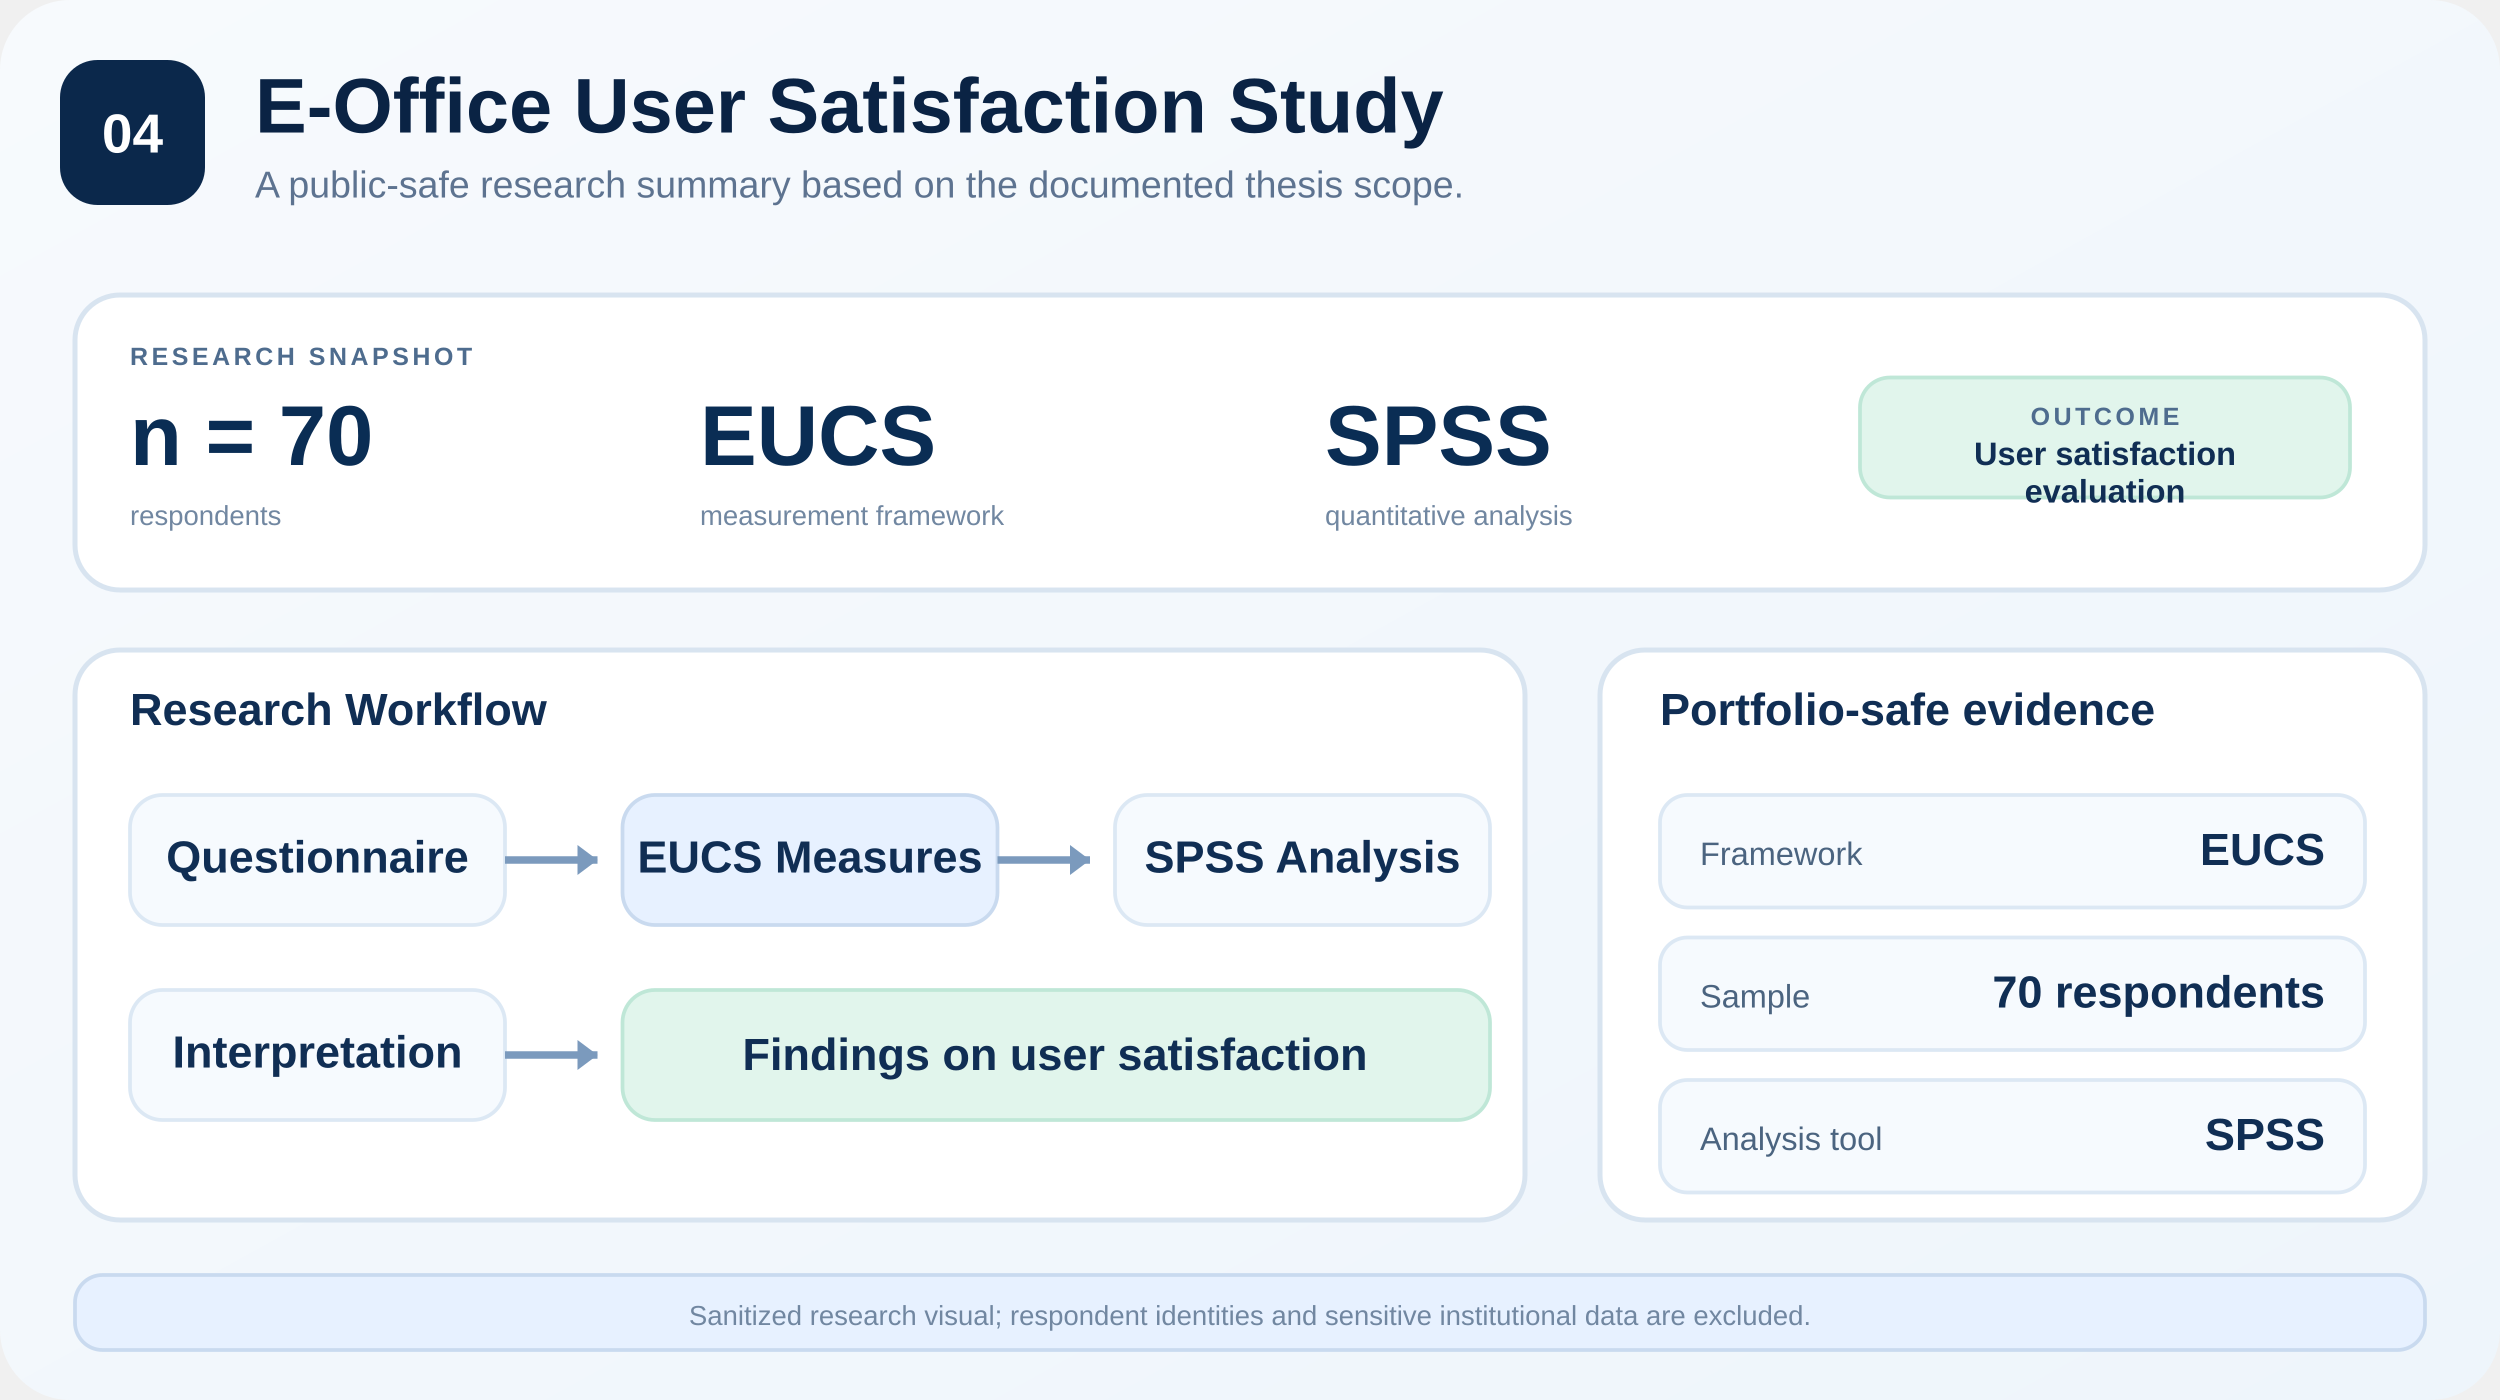
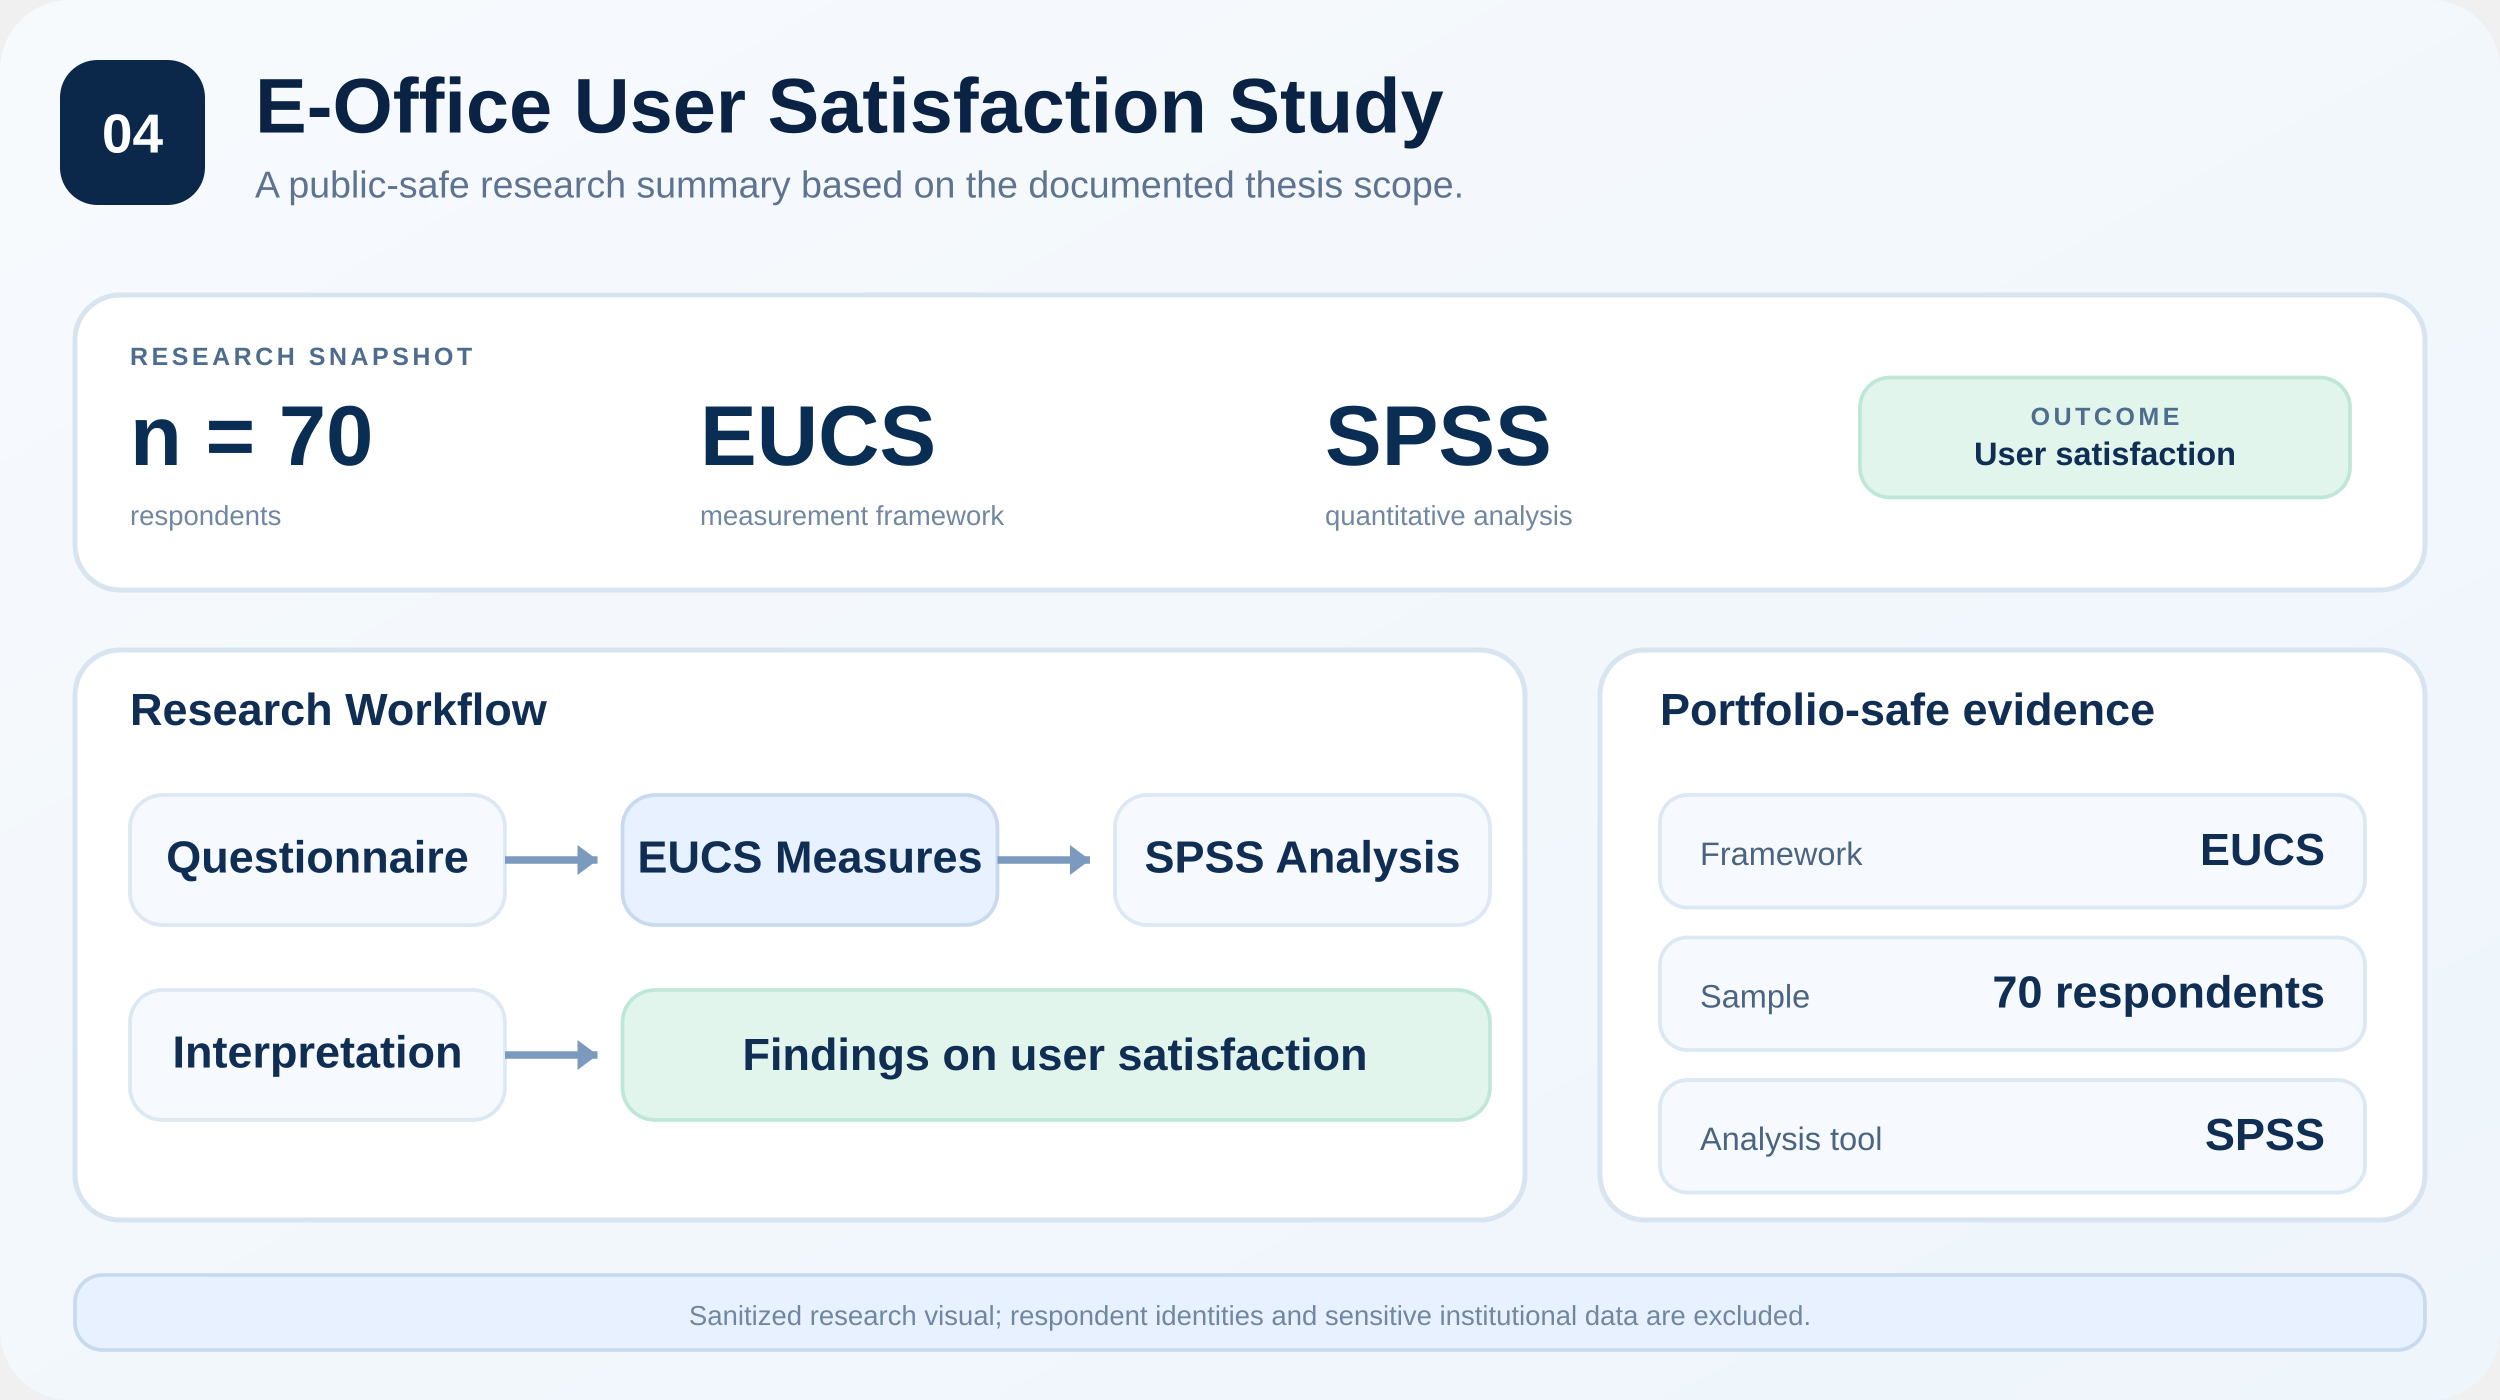
<svg xmlns="http://www.w3.org/2000/svg" width="1000" height="560" viewBox="0 0 1000 560">
  <defs>
    <linearGradient id="bg" x1="0" y1="0" x2="1" y2="1">
      <stop offset="0" stop-color="#F7FAFD" />
      <stop offset="1" stop-color="#EEF5FB" />
    </linearGradient>
    <style>.title{font:700 31px Arial,sans-serif;fill:#0A2344}.sub{font:400 15px Arial,sans-serif;fill:#5D7390}.label{font:700 10px Arial,sans-serif;fill:#4E6C8E;letter-spacing:1.4px}.strong{font:700 18px Arial,sans-serif;fill:#102E54}.body{font:400 13px Arial,sans-serif;fill:#4B6480}.small{font:400 11px Arial,sans-serif;fill:#7187A1}.metric{font:700 34px Arial,sans-serif;fill:#0A2D54}.panel{fill:#FFF;stroke:#D8E4F0;stroke-width:2}.soft{fill:#F6FAFE;stroke:#DCE8F4;stroke-width:1.5}.blue{fill:#E7F1FF;stroke:#C9DAEF;stroke-width:1.5}.green{fill:#E1F5EC;stroke:#BFE7D7;stroke-width:1.5}</style>
  </defs>
  <rect width="1000" height="560" rx="28" fill="url(#bg)" />
  <rect x="24" y="24" width="58" height="58" rx="15" fill="#0B284B" />
  <text x="53" y="61" text-anchor="middle" font-family="Arial" font-size="22" font-weight="700" fill="#fff">04</text>
  <text x="102" y="53" class="title">E-Office User Satisfaction Study</text>
  <text x="102" y="79" class="sub">A public-safe research summary based on the documented thesis scope.</text>
  <rect x="30" y="118" width="940" height="118" rx="18" class="panel" />
  <text x="52" y="146" class="label">RESEARCH SNAPSHOT</text>
  <text x="52" y="186" class="metric">n = 70</text>
  <text x="52" y="210" class="small">respondents</text>
  <text x="280" y="186" class="metric">EUCS</text>
  <text x="280" y="210" class="small">measurement framework</text>
  <text x="530" y="186" class="metric">SPSS</text>
  <text x="530" y="210" class="small">quantitative analysis</text>
  <rect x="744" y="151" width="196" height="48" rx="12" class="green" />
  <text x="842" y="170" text-anchor="middle" class="label">OUTCOME</text>
  <text x="842" y="186" text-anchor="middle" font-family="Arial" font-size="13" font-weight="700" fill="#102E54">User satisfaction</text>
-   <text x="842" y="201" text-anchor="middle" font-family="Arial" font-size="13" font-weight="700" fill="#102E54">evaluation</text>
  <rect x="30" y="260" width="580" height="228" rx="18" class="panel" />
  <text x="52" y="290" class="strong">Research Workflow</text>
  <g transform="translate(52,318)">
    <rect width="150" height="52" rx="13" class="soft" />
    <text x="75" y="31" text-anchor="middle" class="strong">Questionnaire</text>
    <path d="M150 26 H187" stroke="#7B9ABD" stroke-width="3" />
    <path d="M187 26 l-8 -6 v12 z" fill="#7B9ABD" />
    <rect x="197" width="150" height="52" rx="13" class="blue" />
    <text x="272" y="31" text-anchor="middle" class="strong">EUCS Measures</text>
    <path d="M347 26 H384" stroke="#7B9ABD" stroke-width="3" />
    <path d="M384 26 l-8 -6 v12 z" fill="#7B9ABD" />
    <rect x="394" width="150" height="52" rx="13" class="soft" />
    <text x="469" y="31" text-anchor="middle" class="strong">SPSS Analysis</text>
    <rect y="78" width="150" height="52" rx="13" class="soft" />
    <text x="75" y="109" text-anchor="middle" class="strong">Interpretation</text>
    <path d="M150 104 H187" stroke="#7B9ABD" stroke-width="3" />
    <path d="M187 104 l-8 -6 v12 z" fill="#7B9ABD" />
    <rect x="197" y="78" width="347" height="52" rx="13" class="green" />
    <text x="370" y="110" text-anchor="middle" class="strong">Findings on user satisfaction</text>
  </g>
  <rect x="640" y="260" width="330" height="228" rx="18" class="panel" />
  <text x="664" y="290" class="strong">Portfolio-safe evidence</text>
  <g transform="translate(664,318)">
    <rect width="282" height="45" rx="11" class="soft" />
    <text x="16" y="28" class="body">Framework</text>
    <text x="266" y="28" text-anchor="end" class="strong">EUCS</text>
    <rect y="57" width="282" height="45" rx="11" class="soft" />
    <text x="16" y="85" class="body">Sample</text>
    <text x="266" y="85" text-anchor="end" class="strong">70 respondents</text>
    <rect y="114" width="282" height="45" rx="11" class="soft" />
    <text x="16" y="142" class="body">Analysis tool</text>
    <text x="266" y="142" text-anchor="end" class="strong">SPSS</text>
  </g>
  <rect x="30" y="510" width="940" height="30" rx="11" class="blue" />
  <text x="500" y="530" text-anchor="middle" class="small">Sanitized research visual; respondent identities and sensitive institutional data are excluded.</text>
</svg>
